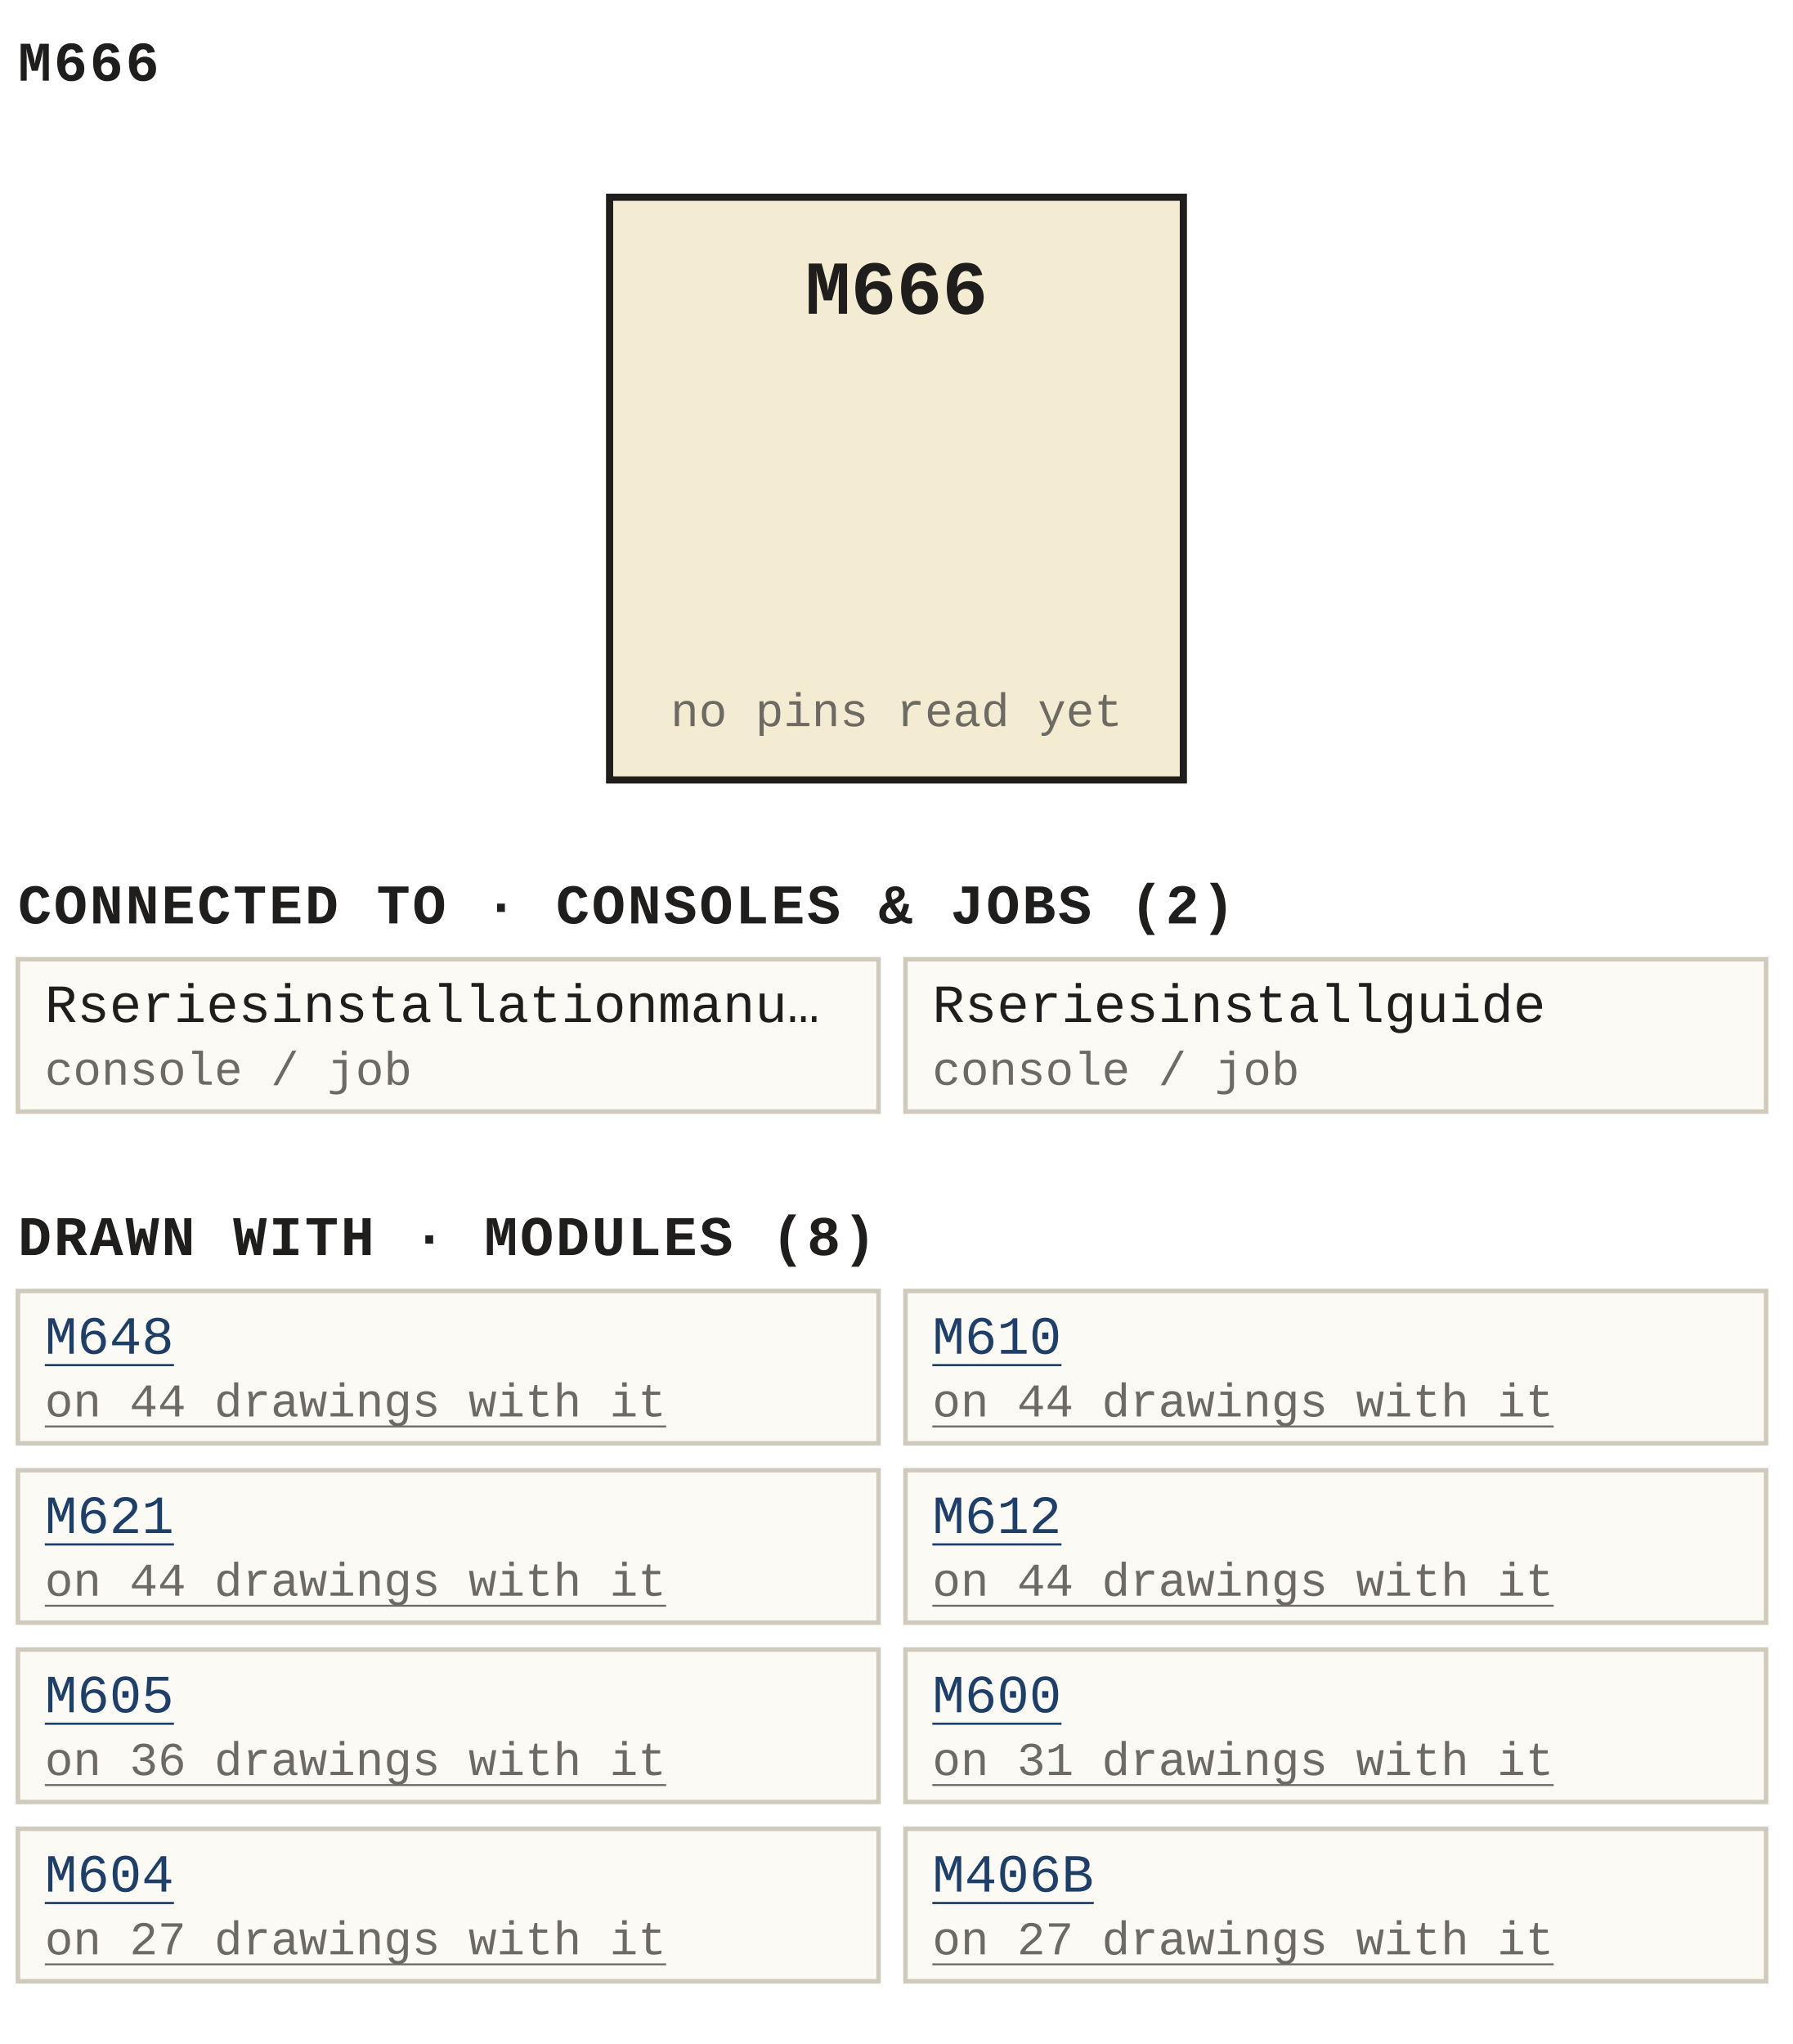
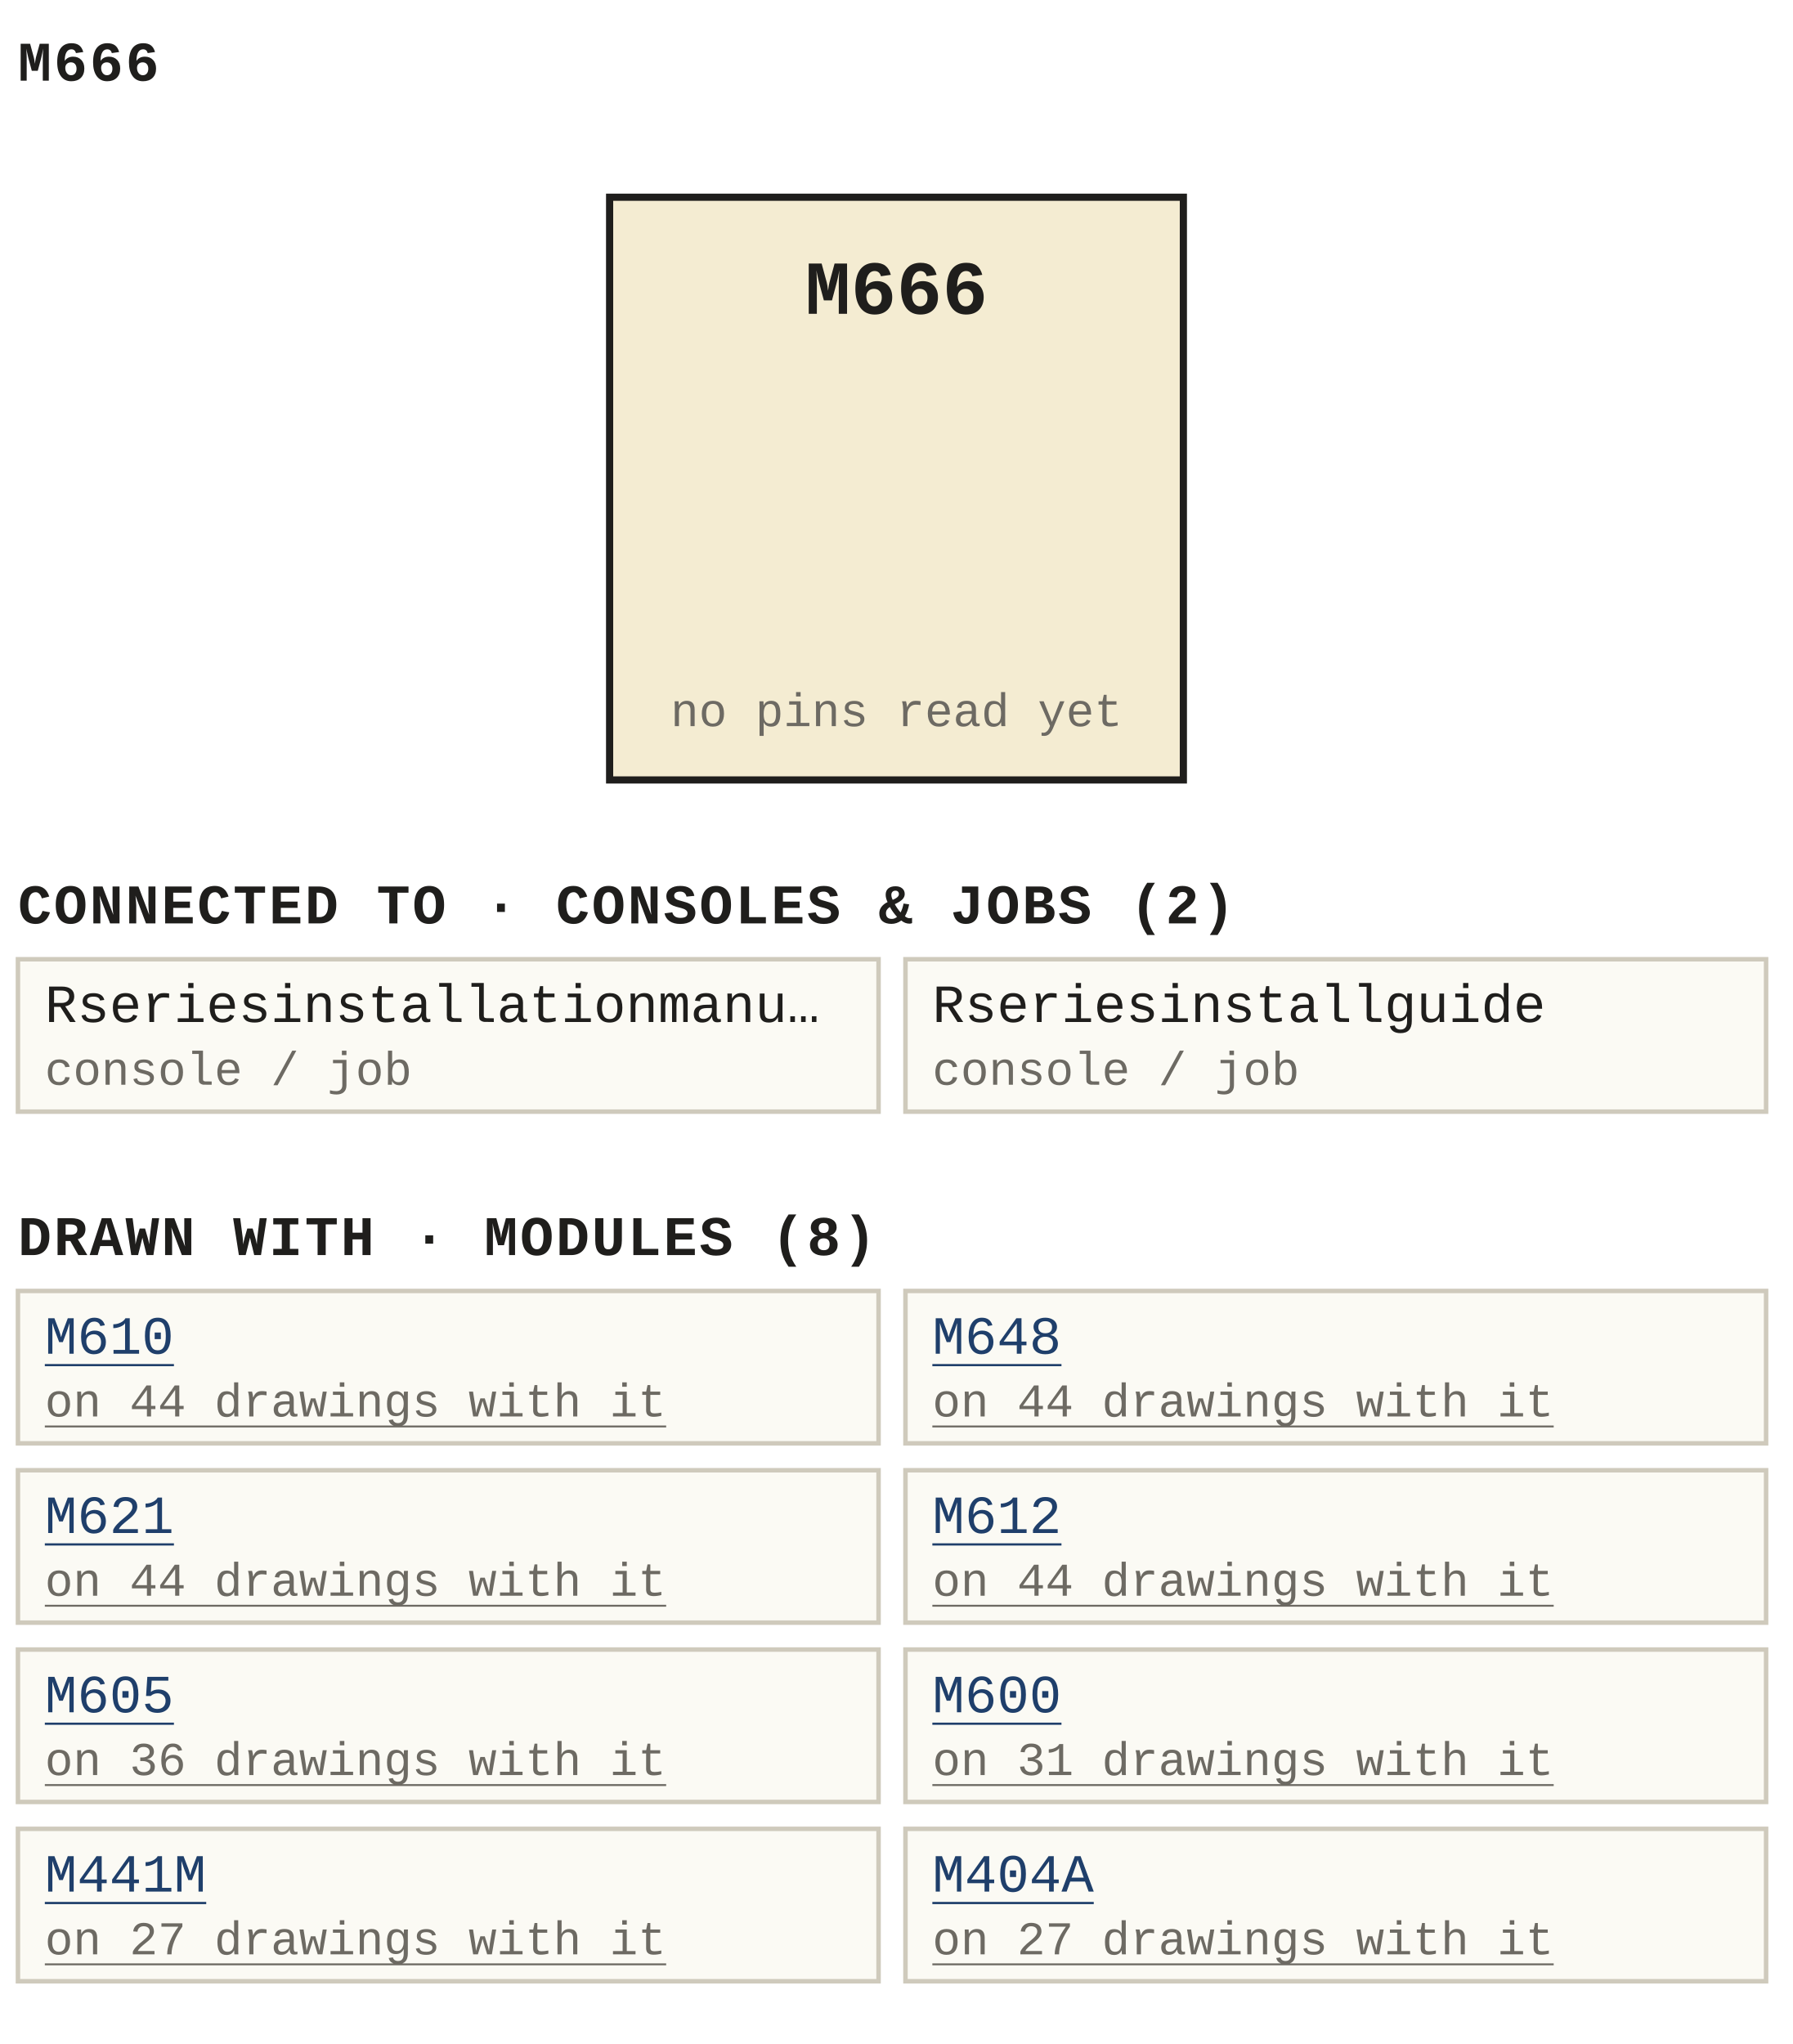
<svg xmlns="http://www.w3.org/2000/svg" class="wp" viewBox="0 0 400 456" width="400" height="456" role="img" aria-label="M666 connections" style="width:100%;max-width:500px;height:auto;background:#fbfaf4">
  <style>.wp text{font-family:"Courier Prime","Courier New",Courier,monospace;fill:#1f1e1c;font-size:12px} .wp .f{fill:#6d6a63;font-size:10.5px} .wp .h{font-size:12.5px;font-weight:700;letter-spacing:.04em} .wp .b{font-size:17px;font-weight:700} .wp a text{fill:#1f3f6b;text-decoration:underline} .wp a:hover rect{fill:#efe9d2}</style>
  <text x="4" y="18" class="h">M666</text>
  <rect x="136" y="44" width="128" height="130" fill="#f4ecd2" stroke="#1f1e1c" stroke-width="1.6" />
  <text x="200.0" y="70" class="b" text-anchor="middle">M666</text>
  <text x="200.0" y="162" class="f" text-anchor="middle">no pins read yet</text>
  <text x="4" y="206" class="h">CONNECTED TO · CONSOLES &amp; JOBS (2)</text>
  <rect x="4" y="214" width="192" height="34" fill="#fbfaf4" stroke="#cfcabc" />
  <text x="10" y="228">Rseriesinstallationmanu…</text>
  <text x="10" y="242" class="f">console / job</text>
  <rect x="202" y="214" width="192" height="34" fill="#fbfaf4" stroke="#cfcabc" />
  <text x="208" y="228">Rseriesinstallguide</text>
  <text x="208" y="242" class="f">console / job</text>
  <text x="4" y="280" class="h">DRAWN WITH · MODULES (8)</text>
-   <a href="../../PAGES/M648.html">
+   <a href="../../PAGES/M610.html">
    <rect x="4" y="288" width="192" height="34" fill="#fbfaf4" stroke="#cfcabc" />
-     <text x="10" y="302">M648</text>
+     <text x="10" y="302">M610</text>
    <text x="10" y="316" class="f">on 44 drawings with it</text>
  </a>
-   <a href="../../PAGES/M610.html">
+   <a href="../../PAGES/M648.html">
    <rect x="202" y="288" width="192" height="34" fill="#fbfaf4" stroke="#cfcabc" />
-     <text x="208" y="302">M610</text>
+     <text x="208" y="302">M648</text>
    <text x="208" y="316" class="f">on 44 drawings with it</text>
  </a>
  <a href="../../PAGES/M621.html">
    <rect x="4" y="328" width="192" height="34" fill="#fbfaf4" stroke="#cfcabc" />
    <text x="10" y="342">M621</text>
    <text x="10" y="356" class="f">on 44 drawings with it</text>
  </a>
  <a href="../../PAGES/M612.html">
    <rect x="202" y="328" width="192" height="34" fill="#fbfaf4" stroke="#cfcabc" />
    <text x="208" y="342">M612</text>
    <text x="208" y="356" class="f">on 44 drawings with it</text>
  </a>
  <a href="../../PAGES/M605.html">
    <rect x="4" y="368" width="192" height="34" fill="#fbfaf4" stroke="#cfcabc" />
    <text x="10" y="382">M605</text>
    <text x="10" y="396" class="f">on 36 drawings with it</text>
  </a>
  <a href="../../PAGES/M600.html">
    <rect x="202" y="368" width="192" height="34" fill="#fbfaf4" stroke="#cfcabc" />
    <text x="208" y="382">M600</text>
    <text x="208" y="396" class="f">on 31 drawings with it</text>
  </a>
-   <a href="../../PAGES/M604.html">
+   <a href="../../PAGES/M441M.html">
    <rect x="4" y="408" width="192" height="34" fill="#fbfaf4" stroke="#cfcabc" />
-     <text x="10" y="422">M604</text>
+     <text x="10" y="422">M441M</text>
    <text x="10" y="436" class="f">on 27 drawings with it</text>
  </a>
-   <a href="../../PAGES/M406B.html">
+   <a href="../../PAGES/M404A.html">
    <rect x="202" y="408" width="192" height="34" fill="#fbfaf4" stroke="#cfcabc" />
-     <text x="208" y="422">M406B</text>
+     <text x="208" y="422">M404A</text>
    <text x="208" y="436" class="f">on 27 drawings with it</text>
  </a>
</svg>
